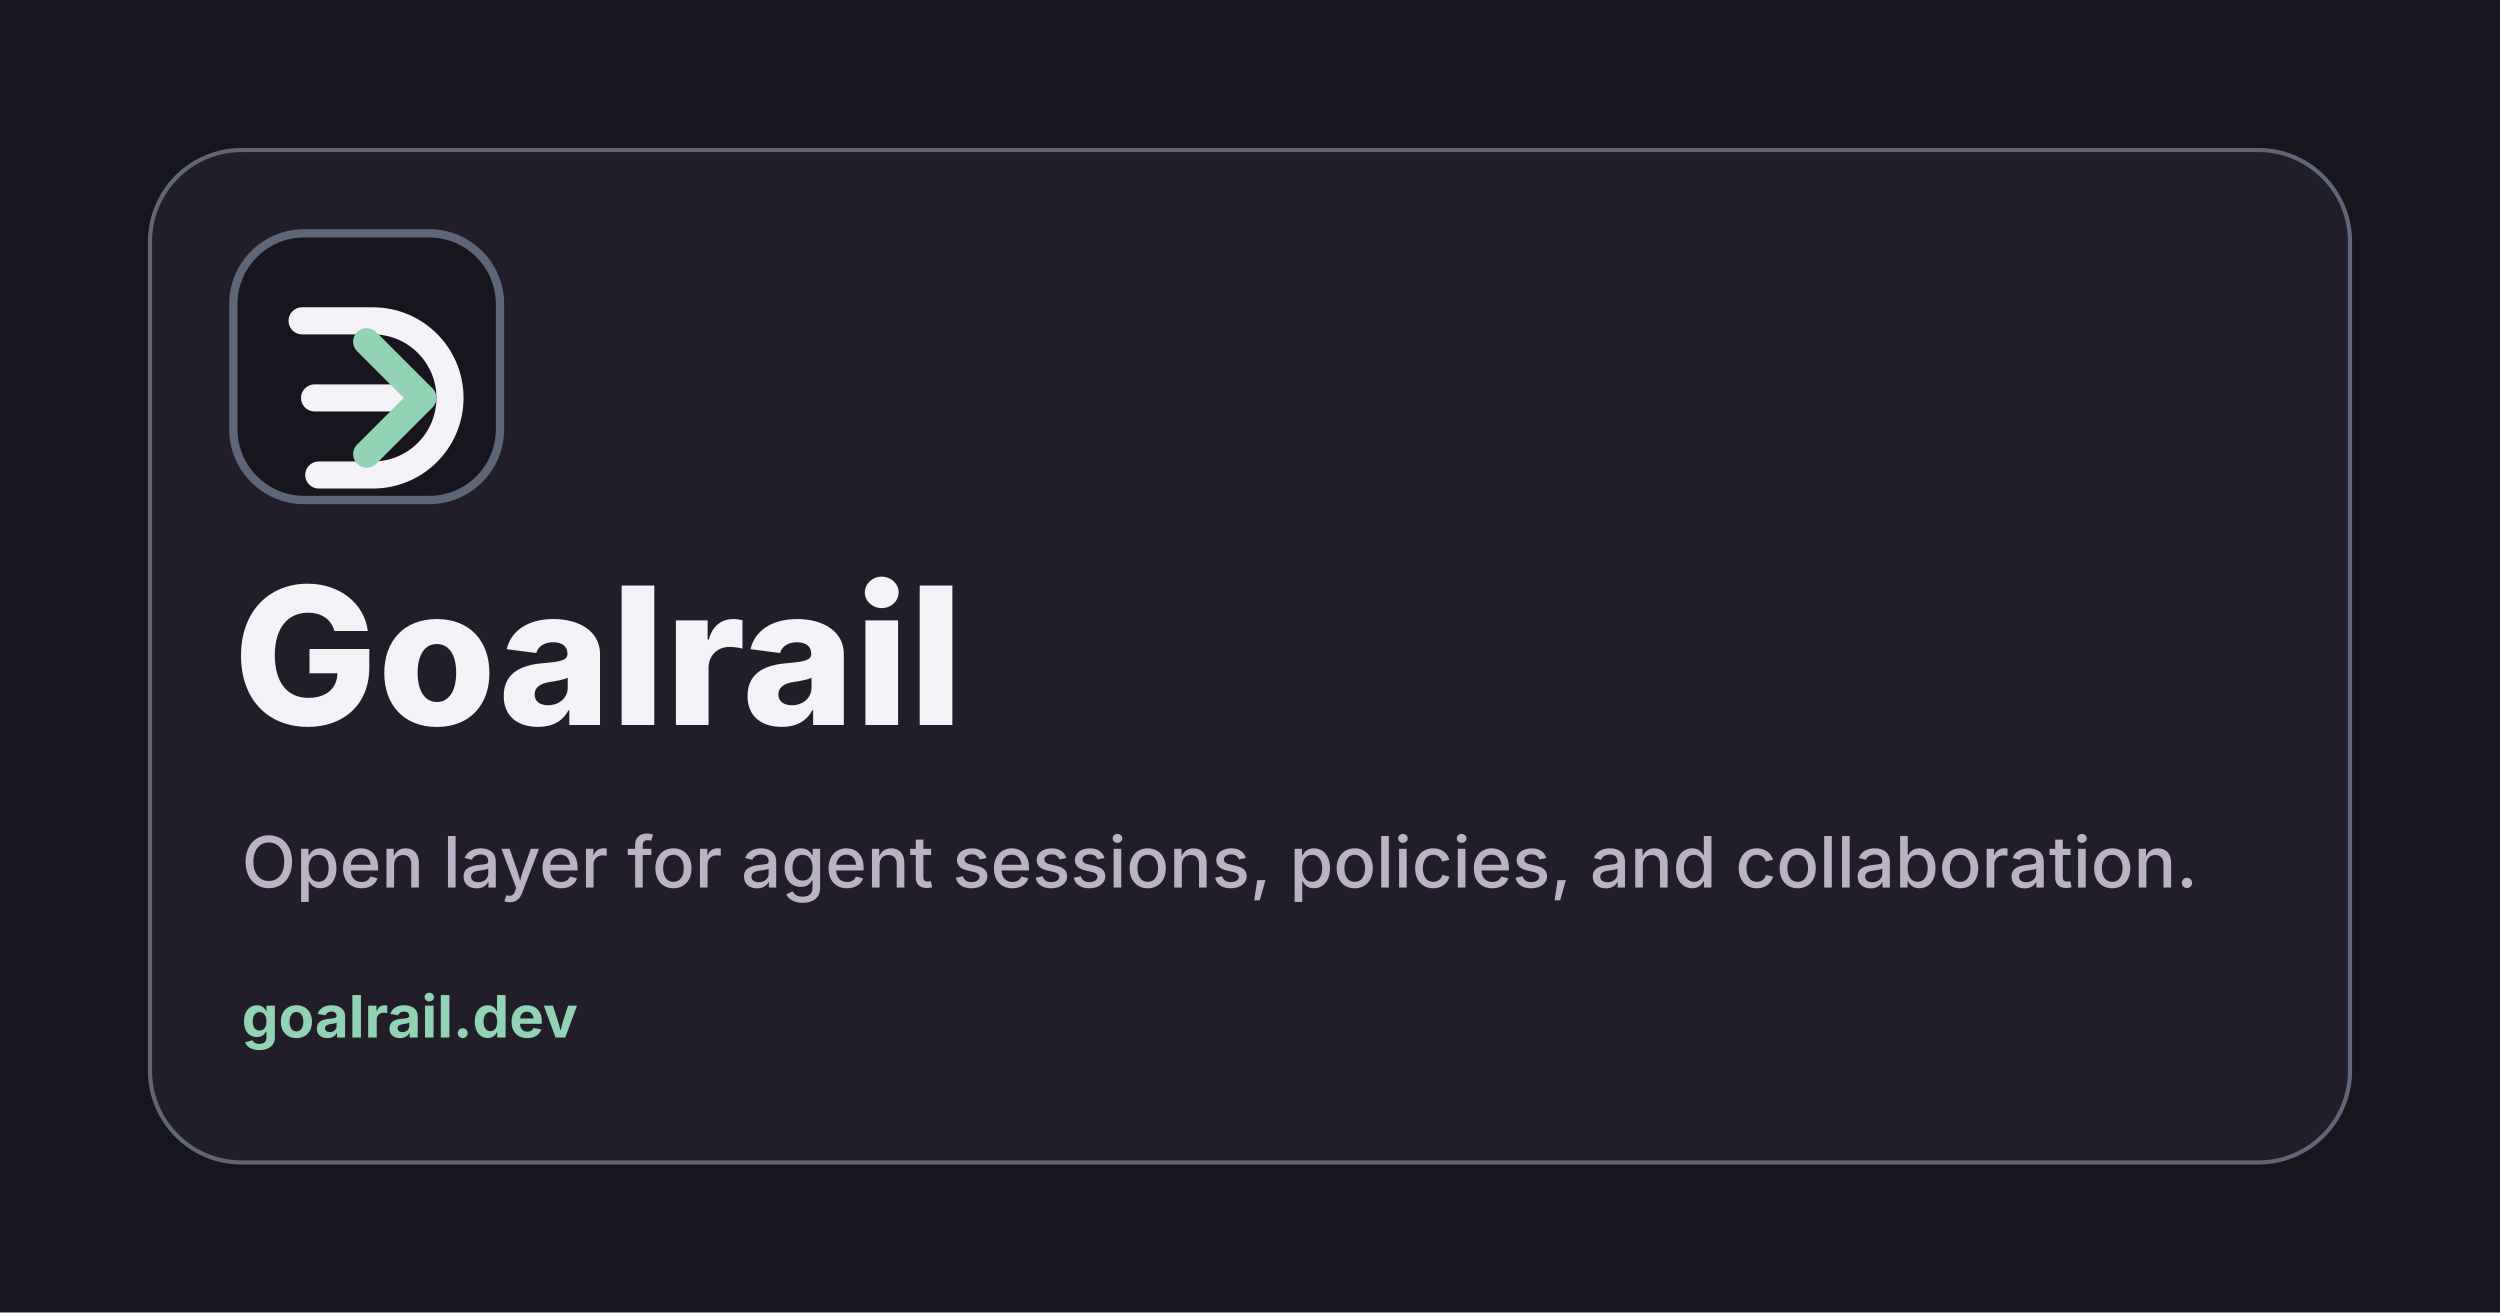
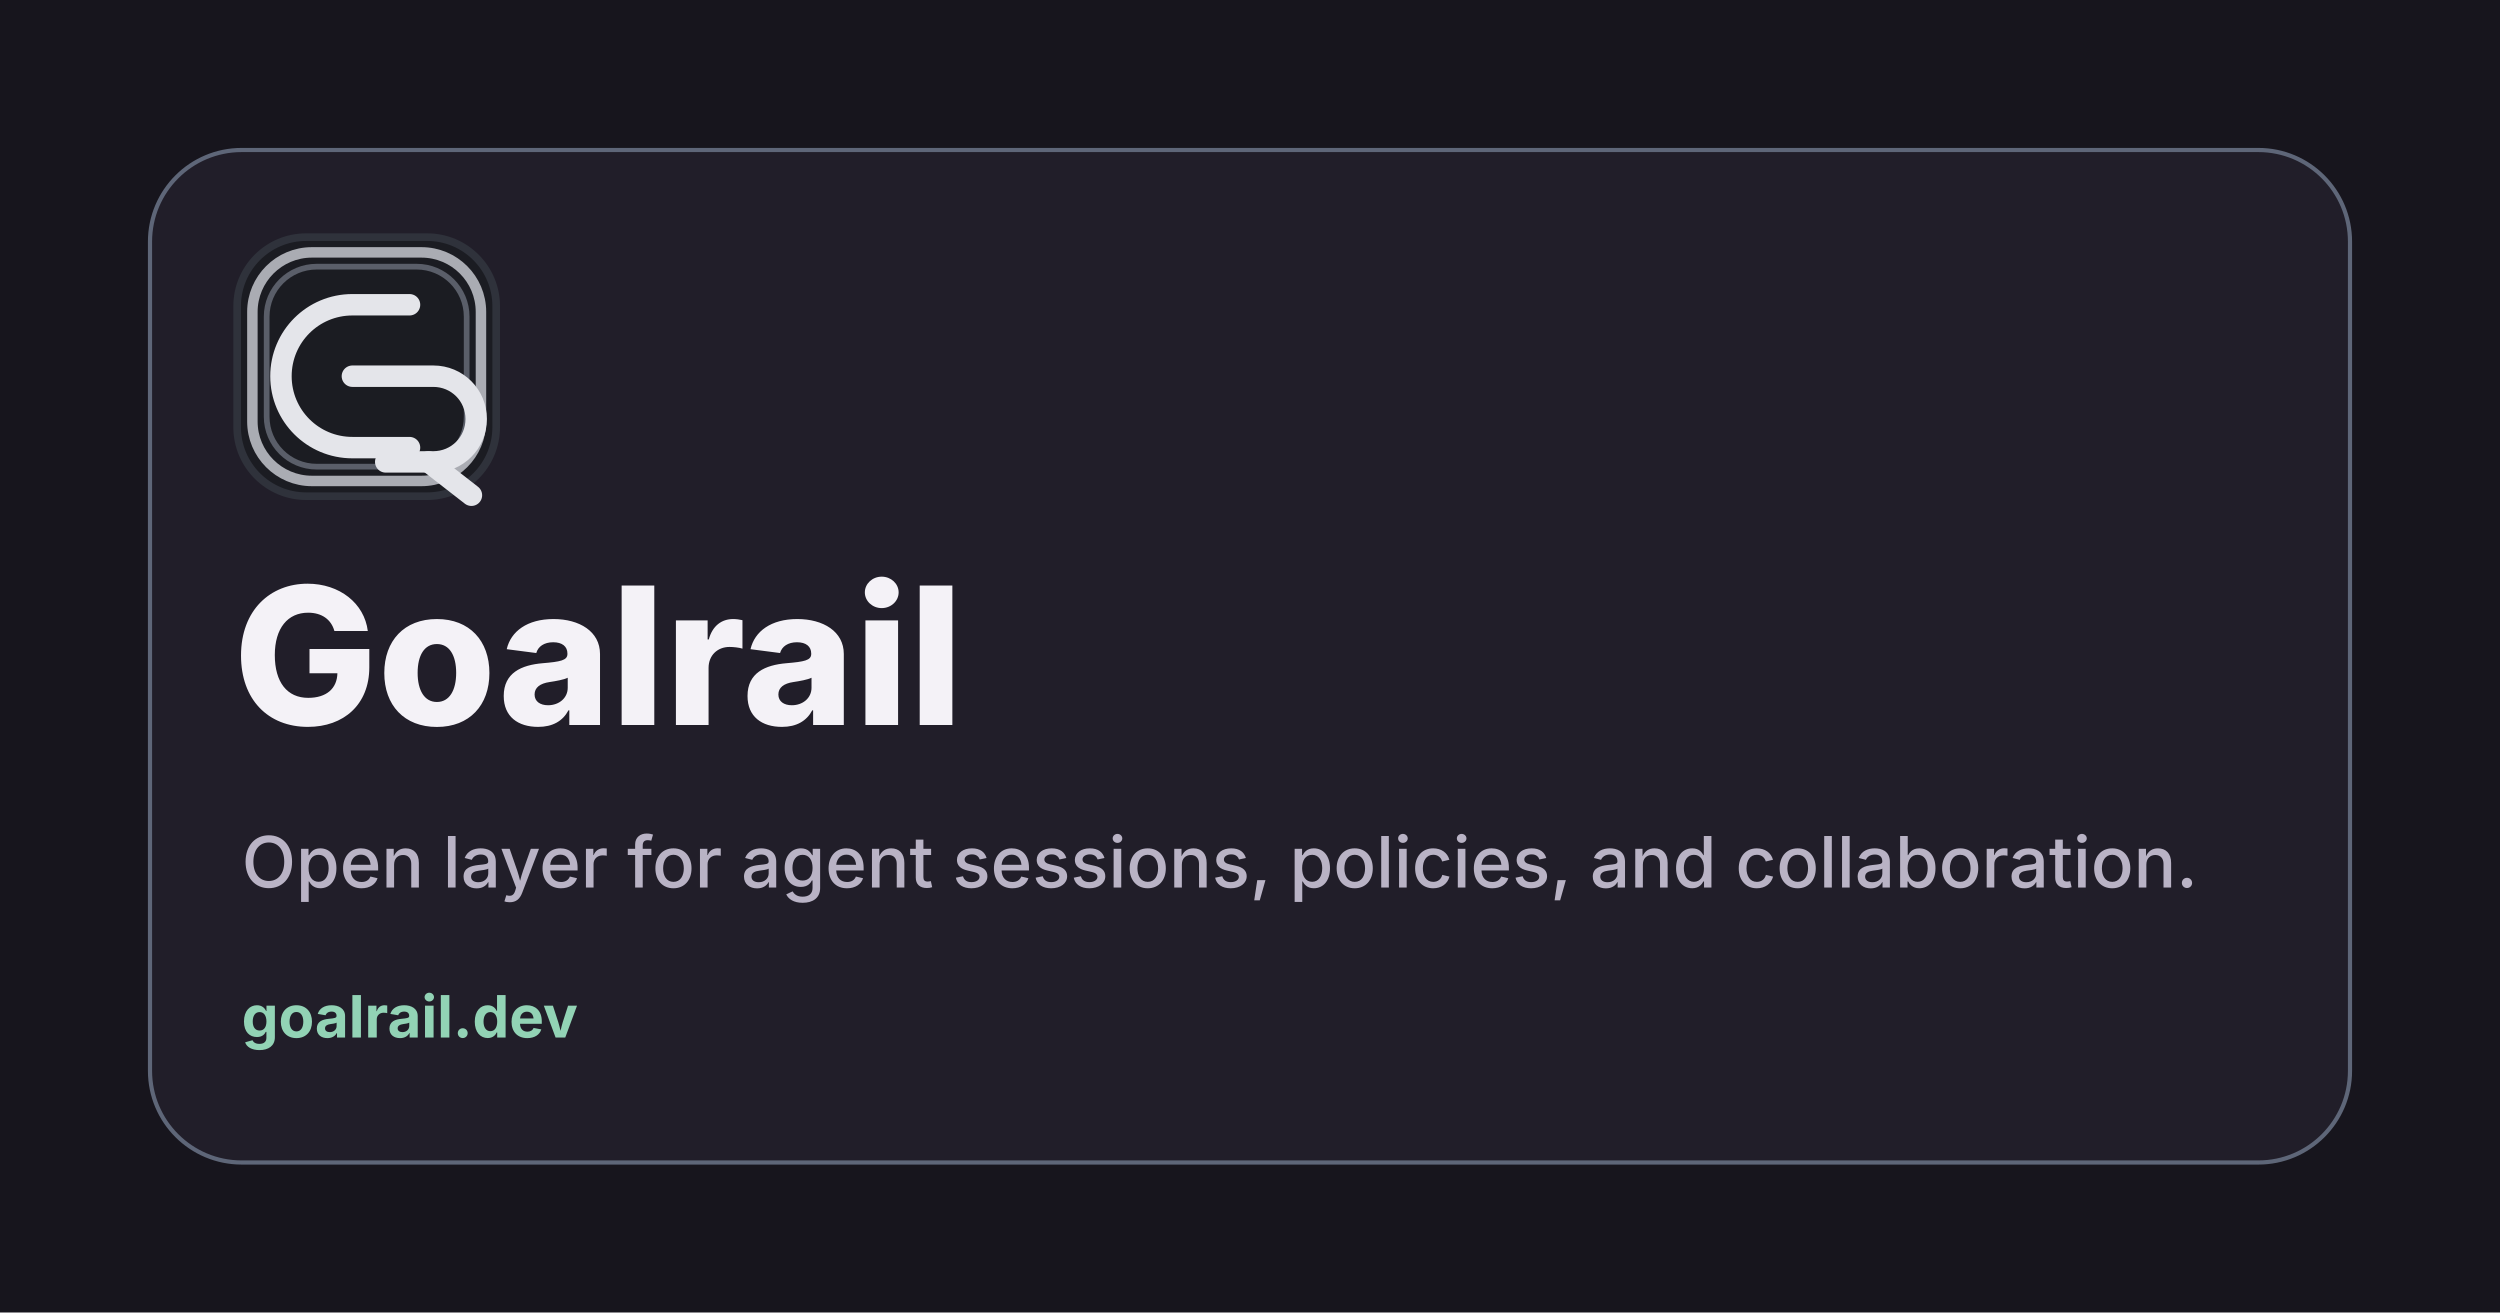
<svg xmlns="http://www.w3.org/2000/svg" width="1200" height="630" viewBox="0 0 1200 630" fill="none">
  <rect width="1200" height="630" fill="#17151D" />
  <rect x="72" y="72" width="1056" height="486" rx="44" fill="#211E29" stroke="#5E6678" stroke-width="2" />
-   <rect x="112" y="112" width="128" height="128" rx="34" fill="#17151D" stroke="#5E6678" stroke-width="4" />
-   <path d="M145 154H179C199.435 154 216 170.565 216 191C216 211.435 199.435 228 179 228H153" stroke="#F4F2F7" stroke-width="13" stroke-linecap="round" />
-   <path d="M151 191H188" stroke="#F4F2F7" stroke-width="13" stroke-linecap="round" />
-   <path d="M176 164L203 191L176 218" stroke="#92D3B5" stroke-width="13" stroke-linecap="round" stroke-linejoin="round" />
+   <g transform="translate(112 112) scale(2.285714)">
+     <rect x="0.8" y="0.8" width="54.4" height="54.4" rx="14.5" fill="#1B1C22" stroke="#2F323B" stroke-width="1.6" />
+     <rect x="4" y="4" width="48" height="48" rx="12.5" fill="none" stroke="#DADCE3" stroke-width="2.2" opacity="0.75" />
+     <rect x="7" y="7" width="42" height="42" rx="10.5" fill="none" stroke="#6F7480" stroke-width="1.2" opacity="0.75" />
+     <path d="M37 15H25C16.7 15 10 21.7 10 30C10 38.3 16.7 45 25 45H37" stroke="#E4E5EA" stroke-width="4.5" stroke-linecap="round" />
+     <path d="M25 30H42C47 30 51 34 51 39C51 44 47 48 42 48H32" stroke="#E4E5EA" stroke-width="4.5" stroke-linecap="round" />
+     <path d="M41 48L50 55" stroke="#E4E5EA" stroke-width="4.5" stroke-linecap="round" stroke-linejoin="round" />
+   </g>
  <text x="112" y="348" fill="#F4F2F7" font-family="Inter, Arial, sans-serif" font-size="92" font-weight="760">Goalrail</text>
  <text x="116" y="426" fill="#B9B3C5" font-family="Inter, Arial, sans-serif" font-size="34" font-weight="450">Open layer for agent sessions, policies, and collaboration.</text>
  <text x="116" y="498" fill="#92D3B5" font-family="Inter, Arial, sans-serif" font-size="28" font-weight="650">goalrail.dev</text>
</svg>
